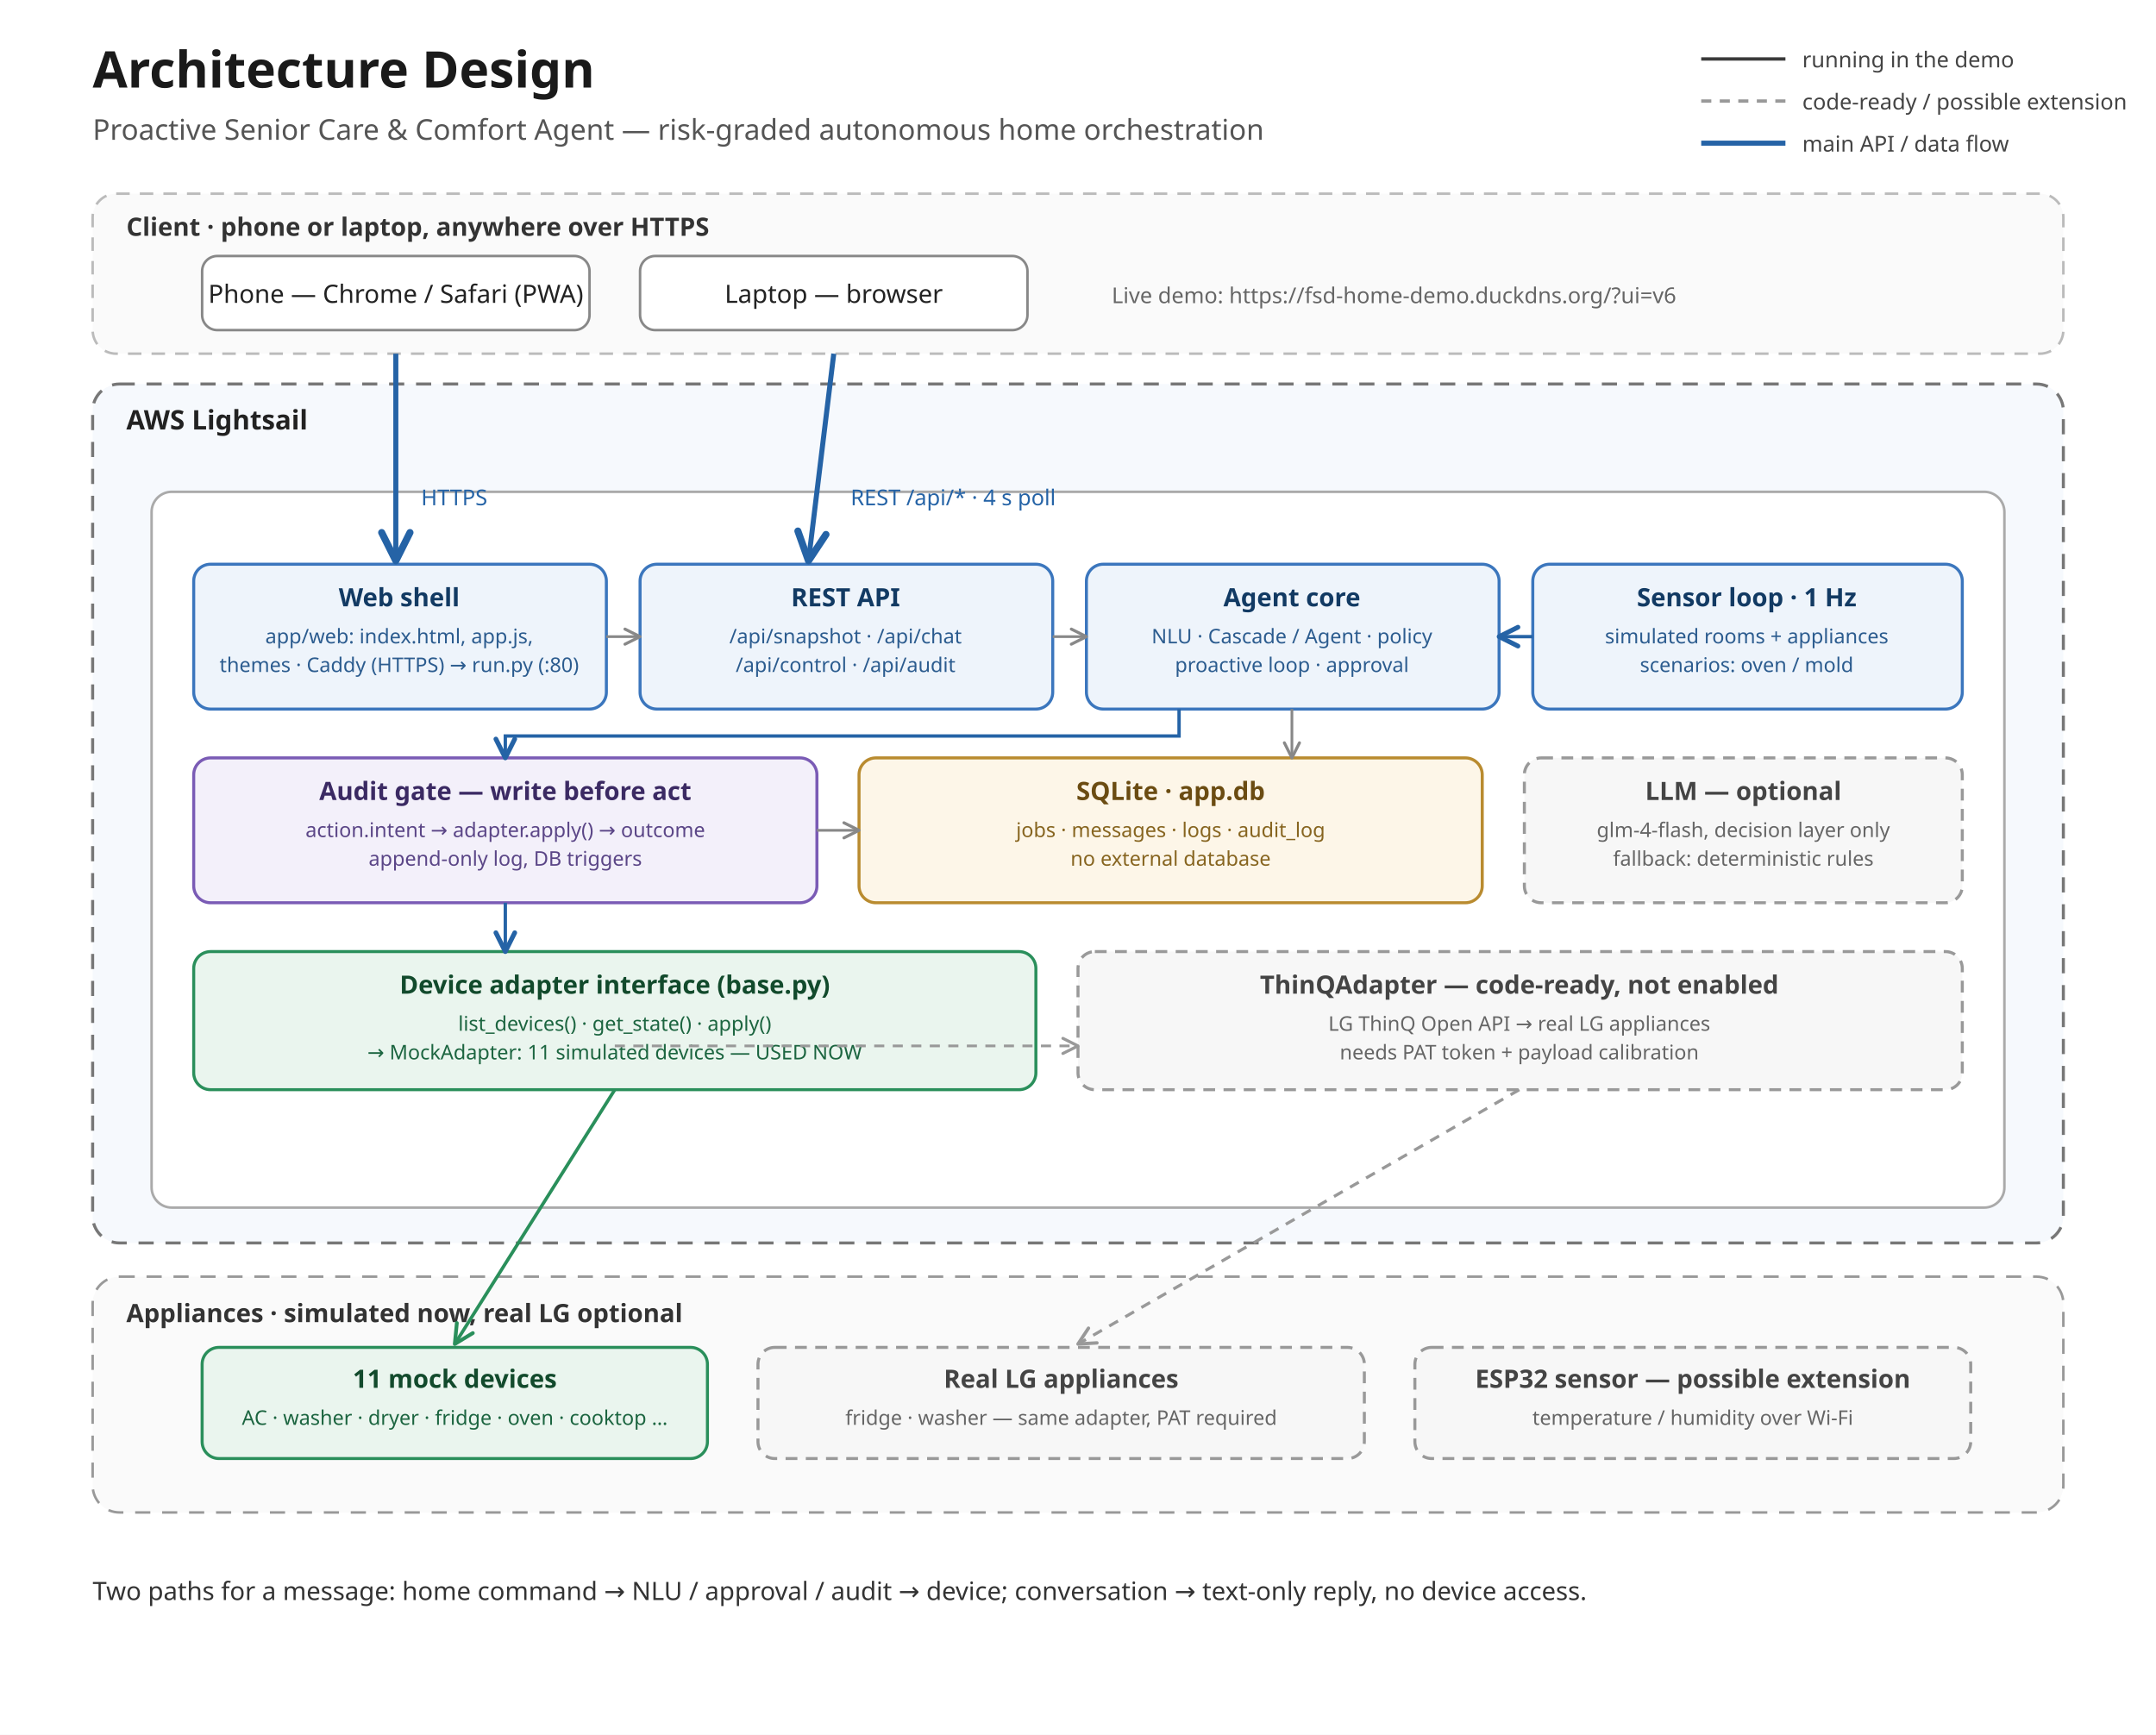
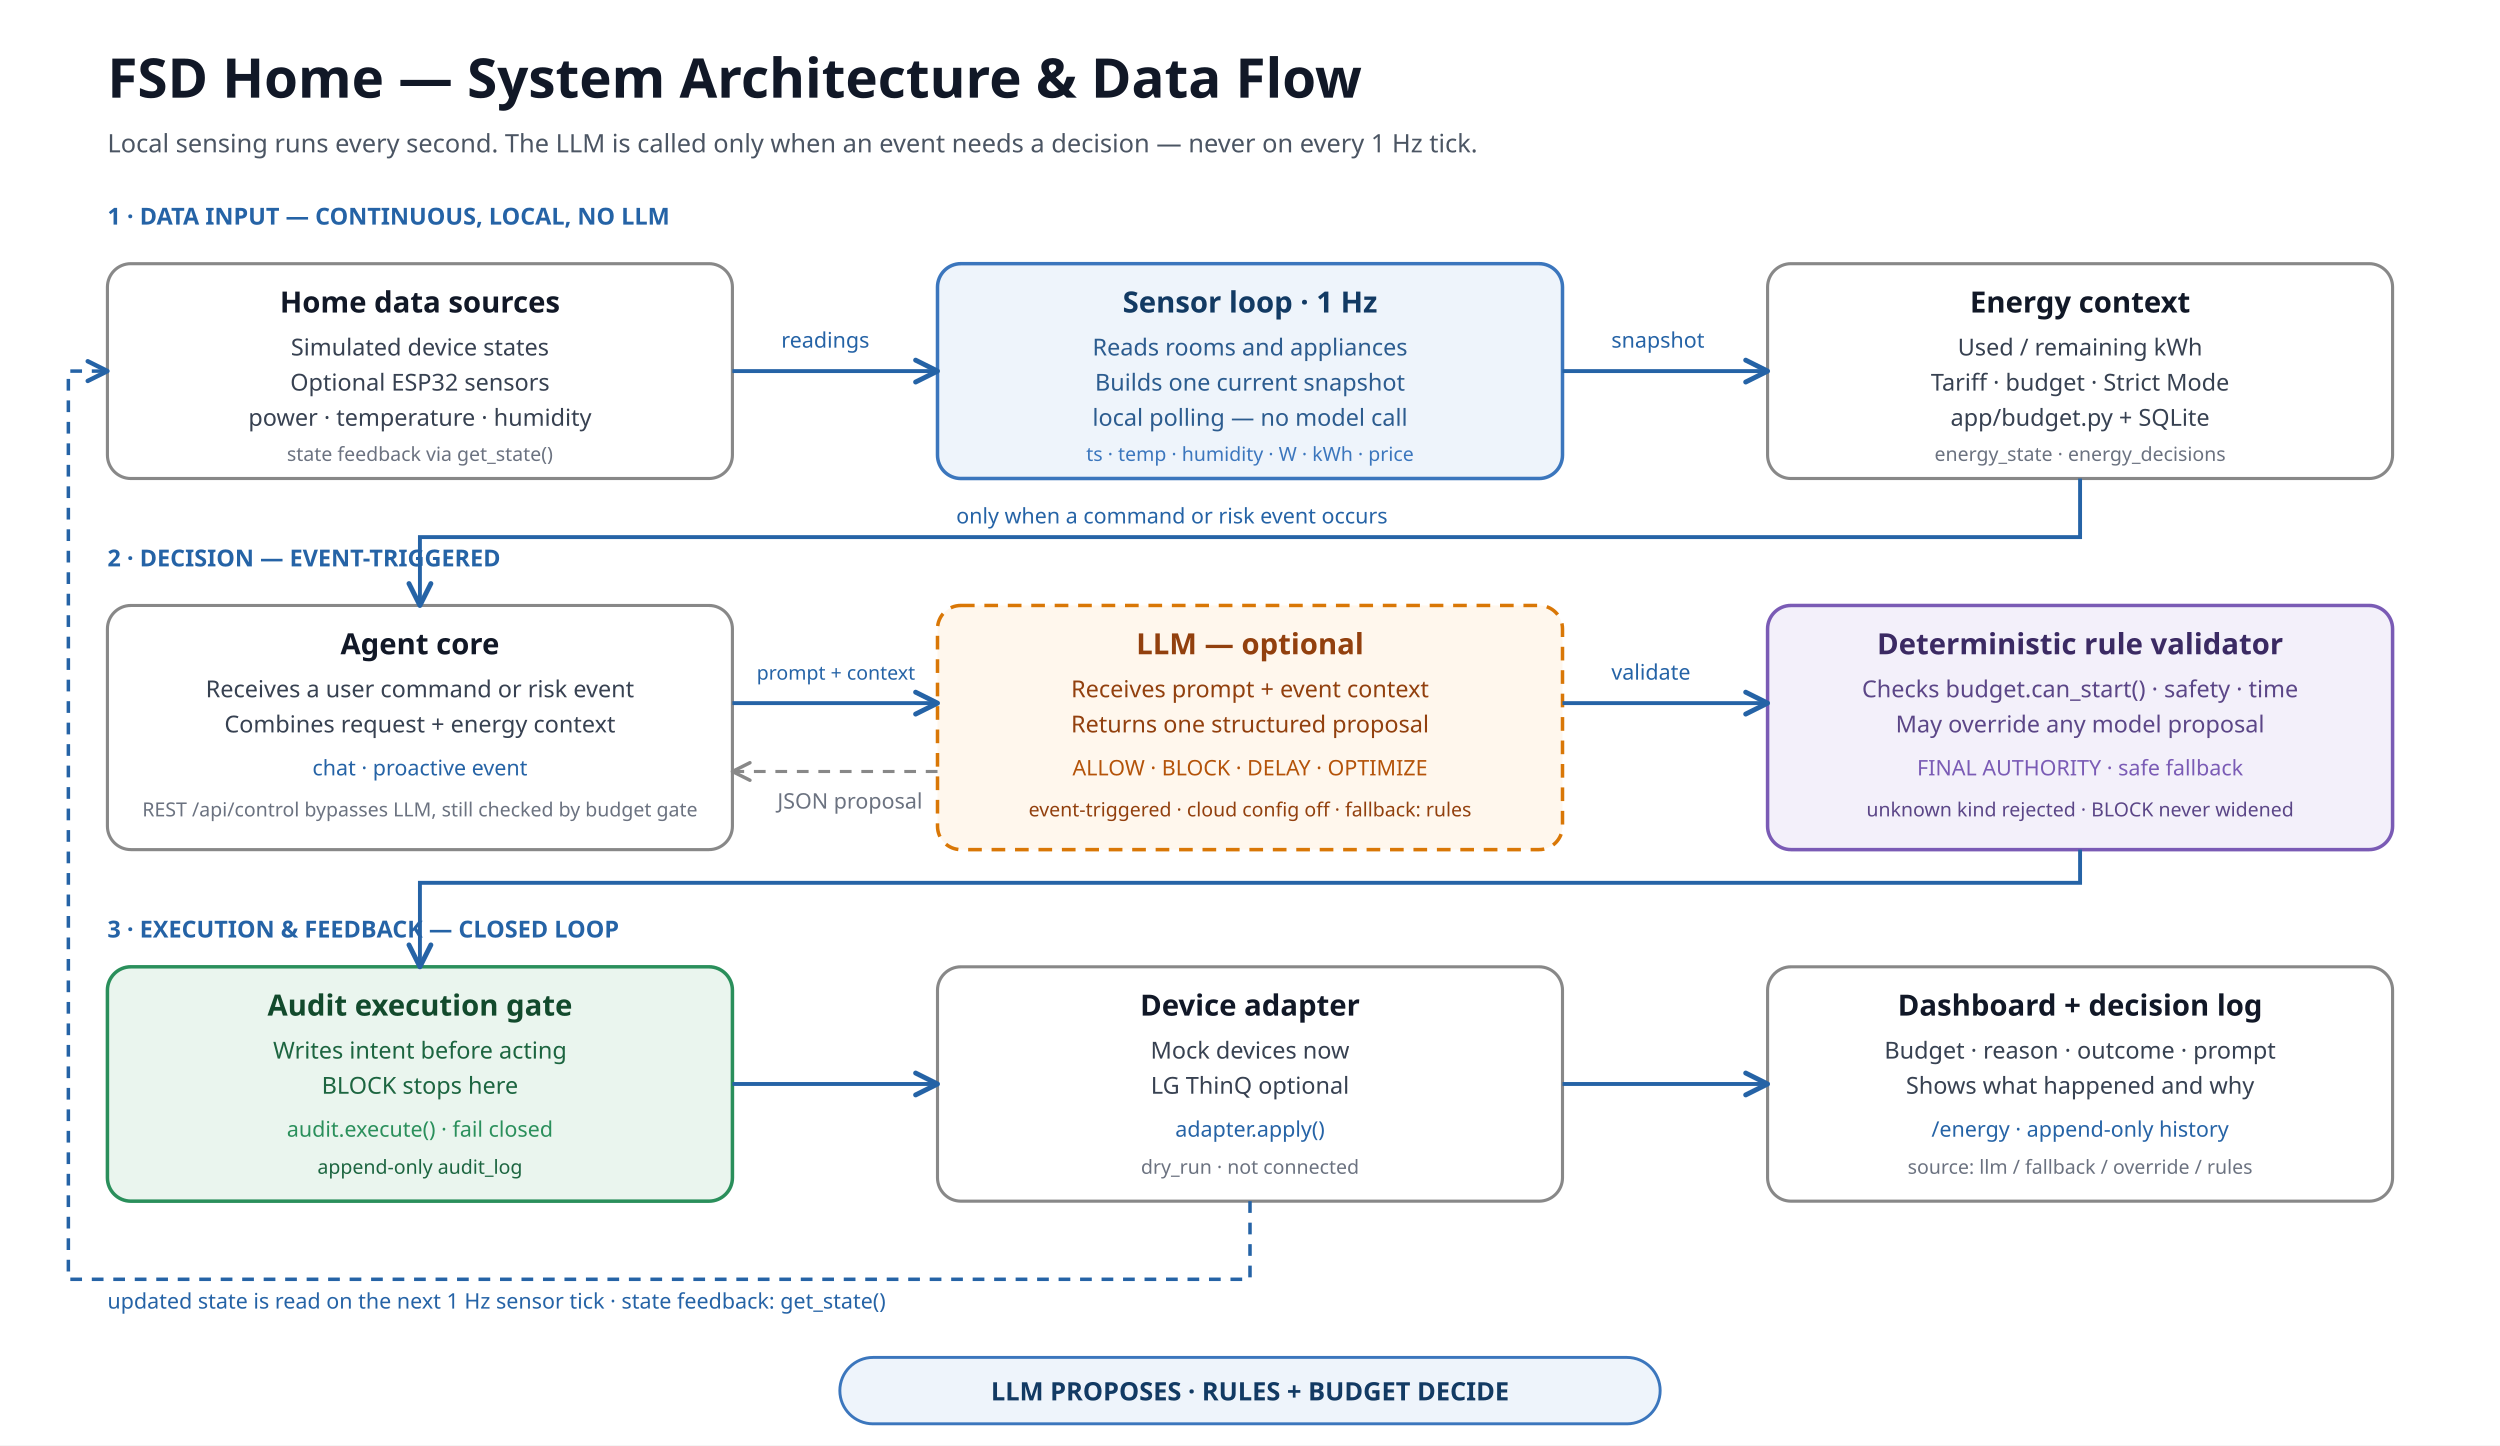
- <svg xmlns="http://www.w3.org/2000/svg" viewBox="0 0 1280 1030" width="1280" height="1030" font-family="Segoe UI, Malgun Gothic, Apple SD Gothic Neo, sans-serif">
+ <svg xmlns="http://www.w3.org/2000/svg" viewBox="0 0 1280 740" width="1280" height="740" font-family="Segoe UI, Malgun Gothic, Apple SD Gothic Neo, sans-serif">
  <defs>
-     <marker id="arr" viewBox="0 0 10 10" refX="9" refY="5" markerWidth="7" markerHeight="7" orient="auto-start-reverse">
-       <path d="M1 1L9 5L1 9" fill="none" stroke="context-stroke" stroke-width="1.6" stroke-linecap="round" stroke-linejoin="round" />
+     <marker id="blue" viewBox="0 0 10 10" refX="9" refY="5" markerWidth="7" markerHeight="7" orient="auto-start-reverse">
+       <path d="M1 1L9 5L1 9" fill="none" stroke="#2563a6" stroke-width="1.8" stroke-linecap="round" stroke-linejoin="round" />
    </marker>
-     <marker id="arrb" viewBox="0 0 10 10" refX="9" refY="5" markerWidth="7" markerHeight="7" orient="auto-start-reverse">
-       <path d="M1 1L9 5L1 9" fill="none" stroke="#2563a6" stroke-width="2" stroke-linecap="round" stroke-linejoin="round" />
+     <marker id="gray" viewBox="0 0 10 10" refX="9" refY="5" markerWidth="7" markerHeight="7" orient="auto-start-reverse">
+       <path d="M1 1L9 5L1 9" fill="none" stroke="#888888" stroke-width="1.6" stroke-linecap="round" stroke-linejoin="round" />
    </marker>
  </defs>
-   <rect x="0" y="0" width="1280" height="1030" fill="#ffffff" />
-   <text x="55" y="52" font-size="30" font-weight="600" fill="#1a1a1a">Architecture Design</text>
-   <text x="55" y="83" font-size="17" fill="#555555">Proactive Senior Care &amp; Comfort Agent — risk-graded autonomous home orchestration</text>
-   <line x1="1010" y1="35" x2="1060" y2="35" stroke="#3a3a3a" stroke-width="2" />
-   <text x="1070" y="40" font-size="13" fill="#444444">running in the demo</text>
-   <line x1="1010" y1="60" x2="1060" y2="60" stroke="#999999" stroke-width="2" stroke-dasharray="6 5" />
-   <text x="1070" y="65" font-size="13" fill="#444444">code-ready / possible extension</text>
-   <line x1="1010" y1="85" x2="1060" y2="85" stroke="#2563a6" stroke-width="3" />
-   <text x="1070" y="90" font-size="13" fill="#444444">main API / data flow</text>
-   <rect x="55" y="115" width="1170" height="95" rx="14" fill="#fafafa" stroke="#bbbbbb" stroke-width="1.5" stroke-dasharray="8 6" />
-   <text x="75" y="140" font-size="15" font-weight="600" fill="#333333">Client · phone or laptop, anywhere over HTTPS</text>
-   <rect x="120" y="152" width="230" height="44" rx="9" fill="#ffffff" stroke="#888888" stroke-width="1.5" />
-   <text x="235" y="174" text-anchor="middle" dominant-baseline="central" font-size="15" fill="#222222">Phone — Chrome / Safari (PWA)</text>
-   <rect x="380" y="152" width="230" height="44" rx="9" fill="#ffffff" stroke="#888888" stroke-width="1.5" />
-   <text x="495" y="174" text-anchor="middle" dominant-baseline="central" font-size="15" fill="#222222">Laptop — browser</text>
-   <text x="660" y="180" font-size="13" fill="#666666">Live demo: https://fsd-home-demo.duckdns.org/?ui=v6</text>
-   <rect x="55" y="228" width="1170" height="510" rx="16" fill="#f6f9fd" stroke="#777777" stroke-width="1.8" stroke-dasharray="9 7" />
-   <text x="75" y="255" font-size="16" font-weight="600" fill="#222222">AWS Lightsail</text>
-   <rect x="90" y="292" width="1100" height="425" rx="12" fill="#ffffff" stroke="#aaaaaa" stroke-width="1.5" />
-   <rect x="115" y="335" width="245" height="86" rx="10" fill="#eef4fb" stroke="#3b76bd" stroke-width="1.8" />
-   <text x="237" y="360" text-anchor="middle" font-size="15" font-weight="600" fill="#123a63">Web shell</text>
-   <text x="237" y="382" text-anchor="middle" font-size="12" fill="#2c5c8f">app/web: index.html, app.js,</text>
-   <text x="237" y="399" text-anchor="middle" font-size="12" fill="#2c5c8f">themes · Caddy (HTTPS) → run.py (:80)</text>
-   <rect x="380" y="335" width="245" height="86" rx="10" fill="#eef4fb" stroke="#3b76bd" stroke-width="1.8" />
-   <text x="502" y="360" text-anchor="middle" font-size="15" font-weight="600" fill="#123a63">REST API</text>
-   <text x="502" y="382" text-anchor="middle" font-size="12" fill="#2c5c8f">/api/snapshot · /api/chat</text>
-   <text x="502" y="399" text-anchor="middle" font-size="12" fill="#2c5c8f">/api/control · /api/audit</text>
-   <rect x="645" y="335" width="245" height="86" rx="10" fill="#eef4fb" stroke="#3b76bd" stroke-width="1.8" />
-   <text x="767" y="360" text-anchor="middle" font-size="15" font-weight="600" fill="#123a63">Agent core</text>
-   <text x="767" y="382" text-anchor="middle" font-size="12" fill="#2c5c8f">NLU · Cascade / Agent · policy</text>
-   <text x="767" y="399" text-anchor="middle" font-size="12" fill="#2c5c8f">proactive loop · approval</text>
-   <rect x="910" y="335" width="255" height="86" rx="10" fill="#eef4fb" stroke="#3b76bd" stroke-width="1.8" />
-   <text x="1037" y="360" text-anchor="middle" font-size="15" font-weight="600" fill="#123a63">Sensor loop · 1 Hz</text>
-   <text x="1037" y="382" text-anchor="middle" font-size="12" fill="#2c5c8f">simulated rooms + appliances</text>
-   <text x="1037" y="399" text-anchor="middle" font-size="12" fill="#2c5c8f">scenarios: oven / mold</text>
-   <rect x="115" y="450" width="370" height="86" rx="10" fill="#f3f0fa" stroke="#7a5bb5" stroke-width="1.8" />
-   <text x="300" y="475" text-anchor="middle" font-size="15" font-weight="600" fill="#3b2a63">Audit gate — write before act</text>
-   <text x="300" y="497" text-anchor="middle" font-size="12" fill="#5b4687">action.intent → adapter.apply() → outcome</text>
-   <text x="300" y="514" text-anchor="middle" font-size="12" fill="#5b4687">append-only log, DB triggers</text>
-   <rect x="510" y="450" width="370" height="86" rx="10" fill="#fdf6e8" stroke="#b98b2f" stroke-width="1.8" />
-   <text x="695" y="475" text-anchor="middle" font-size="15" font-weight="600" fill="#6b4c12">SQLite · app.db</text>
-   <text x="695" y="497" text-anchor="middle" font-size="12" fill="#876520">jobs · messages · logs · audit_log</text>
-   <text x="695" y="514" text-anchor="middle" font-size="12" fill="#876520">no external database</text>
-   <rect x="905" y="450" width="260" height="86" rx="10" fill="#f7f7f7" stroke="#999999" stroke-width="1.8" stroke-dasharray="7 5" />
-   <text x="1035" y="475" text-anchor="middle" font-size="15" font-weight="600" fill="#444444">LLM — optional</text>
-   <text x="1035" y="497" text-anchor="middle" font-size="12" fill="#666666">glm-4-flash, decision layer only</text>
-   <text x="1035" y="514" text-anchor="middle" font-size="12" fill="#666666">fallback: deterministic rules</text>
-   <rect x="115" y="565" width="500" height="82" rx="10" fill="#eaf5ee" stroke="#2a8f5b" stroke-width="1.8" />
-   <text x="365" y="590" text-anchor="middle" font-size="15" font-weight="600" fill="#124a2c">Device adapter interface (base.py)</text>
-   <text x="365" y="612" text-anchor="middle" font-size="12" fill="#1c6540">list_devices() · get_state() · apply()</text>
-   <text x="365" y="629" text-anchor="middle" font-size="12" fill="#1c6540">→ MockAdapter: 11 simulated devices — USED NOW</text>
-   <rect x="640" y="565" width="525" height="82" rx="10" fill="#f7f7f7" stroke="#999999" stroke-width="1.8" stroke-dasharray="7 5" />
-   <text x="902" y="590" text-anchor="middle" font-size="15" font-weight="600" fill="#444444">ThinQAdapter — code-ready, not enabled</text>
-   <text x="902" y="612" text-anchor="middle" font-size="12" fill="#666666">LG ThinQ Open API → real LG appliances</text>
-   <text x="902" y="629" text-anchor="middle" font-size="12" fill="#666666">needs PAT token + payload calibration</text>
-   <line x1="235" y1="210" x2="235" y2="333" stroke="#2563a6" stroke-width="3" marker-end="url(#arrb)" />
-   <text x="250" y="300" font-size="13" fill="#2563a6">HTTPS</text>
-   <line x1="495" y1="210" x2="480" y2="333" stroke="#2563a6" stroke-width="3" marker-end="url(#arrb)" />
-   <text x="505" y="300" font-size="13" fill="#2563a6">REST /api/* · 4 s poll</text>
-   <line x1="360" y1="378" x2="380" y2="378" stroke="#888888" stroke-width="1.6" marker-end="url(#arr)" />
-   <line x1="625" y1="378" x2="645" y2="378" stroke="#888888" stroke-width="1.6" marker-end="url(#arr)" />
-   <line x1="910" y1="378" x2="890" y2="378" stroke="#2563a6" stroke-width="2" marker-end="url(#arrb)" />
-   <path d="M 700 421 L 700 437 L 300 437 L 300 450" fill="none" stroke="#2563a6" stroke-width="2" marker-end="url(#arrb)" />
-   <line x1="767" y1="421" x2="767" y2="450" stroke="#888888" stroke-width="1.6" marker-end="url(#arr)" />
-   <line x1="300" y1="536" x2="300" y2="565" stroke="#2563a6" stroke-width="2" marker-end="url(#arrb)" />
-   <line x1="485" y1="493" x2="510" y2="493" stroke="#888888" stroke-width="1.6" marker-end="url(#arr)" />
-   <line x1="365" y1="621" x2="640" y2="621" stroke="#999999" stroke-width="1.6" stroke-dasharray="6 5" marker-end="url(#arr)" />
-   <rect x="55" y="758" width="1170" height="140" rx="16" fill="#fafafa" stroke="#999999" stroke-width="1.5" stroke-dasharray="9 7" />
-   <text x="75" y="785" font-size="15" font-weight="600" fill="#333333">Appliances · simulated now, real LG optional</text>
-   <rect x="120" y="800" width="300" height="66" rx="10" fill="#eaf5ee" stroke="#2a8f5b" stroke-width="1.8" />
-   <text x="270" y="824" text-anchor="middle" font-size="15" font-weight="600" fill="#124a2c">11 mock devices</text>
-   <text x="270" y="846" text-anchor="middle" font-size="12" fill="#1c6540">AC · washer · dryer · fridge · oven · cooktop …</text>
-   <rect x="450" y="800" width="360" height="66" rx="10" fill="#f7f7f7" stroke="#999999" stroke-width="1.8" stroke-dasharray="7 5" />
-   <text x="630" y="824" text-anchor="middle" font-size="15" font-weight="600" fill="#444444">Real LG appliances</text>
-   <text x="630" y="846" text-anchor="middle" font-size="12" fill="#666666">fridge · washer — same adapter, PAT required</text>
-   <rect x="840" y="800" width="330" height="66" rx="10" fill="#f7f7f7" stroke="#999999" stroke-width="1.8" stroke-dasharray="7 5" />
-   <text x="1005" y="824" text-anchor="middle" font-size="15" font-weight="600" fill="#444444">ESP32 sensor — possible extension</text>
-   <text x="1005" y="846" text-anchor="middle" font-size="12" fill="#666666">temperature / humidity over Wi-Fi</text>
-   <line x1="365" y1="647" x2="270" y2="798" stroke="#2a8f5b" stroke-width="2" marker-end="url(#arr)" />
-   <line x1="902" y1="647" x2="640" y2="798" stroke="#999999" stroke-width="1.8" stroke-dasharray="6 5" marker-end="url(#arr)" />
-   <text x="55" y="950" font-size="15" fill="#333333">Two paths for a message: home command → NLU / approval / audit → device; conversation → text-only reply, no device access.</text>
+   <rect x="0" y="0" width="1280" height="740" fill="#ffffff" />
+   <text x="55" y="50" font-size="28" font-weight="600" fill="#111827">FSD Home — System Architecture &amp; Data Flow</text>
+   <text x="55" y="78" font-size="13" fill="#4b5563">Local sensing runs every second. The LLM is called only when an event needs a decision — never on every 1 Hz tick.</text>
+   <text x="55" y="115" font-size="12" font-weight="600" fill="#2563a6">1 · DATA INPUT — CONTINUOUS, LOCAL, NO LLM</text>
+   <rect x="55" y="135" width="320" height="110" rx="12" fill="#ffffff" stroke="#888888" stroke-width="1.6" />
+   <text x="215" y="160" text-anchor="middle" font-size="15" font-weight="600" fill="#111827">Home data sources</text>
+   <text x="215" y="182" text-anchor="middle" font-size="12" fill="#374151">Simulated device states</text>
+   <text x="215" y="200" text-anchor="middle" font-size="12" fill="#374151">Optional ESP32 sensors</text>
+   <text x="215" y="218" text-anchor="middle" font-size="12" fill="#374151">power · temperature · humidity</text>
+   <text x="215" y="236" text-anchor="middle" font-size="10" fill="#6b7280">state feedback via get_state()</text>
+   <rect x="480" y="135" width="320" height="110" rx="12" fill="#eef4fb" stroke="#3b76bd" stroke-width="1.8" />
+   <text x="640" y="160" text-anchor="middle" font-size="15" font-weight="600" fill="#123a63">Sensor loop · 1 Hz</text>
+   <text x="640" y="182" text-anchor="middle" font-size="12" fill="#2c5c8f">Reads rooms and appliances</text>
+   <text x="640" y="200" text-anchor="middle" font-size="12" fill="#2c5c8f">Builds one current snapshot</text>
+   <text x="640" y="218" text-anchor="middle" font-size="12" fill="#2c5c8f">local polling — no model call</text>
+   <text x="640" y="236" text-anchor="middle" font-size="10" fill="#3b76bd">ts · temp · humidity · W · kWh · price</text>
+   <rect x="905" y="135" width="320" height="110" rx="12" fill="#ffffff" stroke="#888888" stroke-width="1.6" />
+   <text x="1065" y="160" text-anchor="middle" font-size="15" font-weight="600" fill="#111827">Energy context</text>
+   <text x="1065" y="182" text-anchor="middle" font-size="12" fill="#374151">Used / remaining kWh</text>
+   <text x="1065" y="200" text-anchor="middle" font-size="12" fill="#374151">Tariff · budget · Strict Mode</text>
+   <text x="1065" y="218" text-anchor="middle" font-size="12" fill="#374151">app/budget.py + SQLite</text>
+   <text x="1065" y="236" text-anchor="middle" font-size="10" fill="#6b7280">energy_state · energy_decisions</text>
+   <line x1="375" y1="190" x2="480" y2="190" stroke="#2563a6" stroke-width="2" marker-end="url(#blue)" />
+   <text x="400" y="178" font-size="11" fill="#2563a6">readings</text>
+   <line x1="800" y1="190" x2="905" y2="190" stroke="#2563a6" stroke-width="2" marker-end="url(#blue)" />
+   <text x="825" y="178" font-size="11" fill="#2563a6">snapshot</text>
+   <text x="55" y="290" font-size="12" font-weight="600" fill="#2563a6">2 · DECISION — EVENT-TRIGGERED</text>
+   <rect x="55" y="310" width="320" height="125" rx="12" fill="#ffffff" stroke="#888888" stroke-width="1.6" />
+   <text x="215" y="335" text-anchor="middle" font-size="15" font-weight="600" fill="#111827">Agent core</text>
+   <text x="215" y="357" text-anchor="middle" font-size="12" fill="#374151">Receives a user command or risk event</text>
+   <text x="215" y="375" text-anchor="middle" font-size="12" fill="#374151">Combines request + energy context</text>
+   <text x="215" y="397" text-anchor="middle" font-size="11" fill="#2563a6">chat · proactive event</text>
+   <text x="215" y="418" text-anchor="middle" font-size="10" fill="#6b7280">REST /api/control bypasses LLM, still checked by budget gate</text>
+   <rect x="480" y="310" width="320" height="125" rx="12" fill="#fff7ed" stroke="#d97706" stroke-width="1.8" stroke-dasharray="7 5" />
+   <text x="640" y="335" text-anchor="middle" font-size="15" font-weight="600" fill="#92400e">LLM — optional</text>
+   <text x="640" y="357" text-anchor="middle" font-size="12" fill="#92400e">Receives prompt + event context</text>
+   <text x="640" y="375" text-anchor="middle" font-size="12" fill="#92400e">Returns one structured proposal</text>
+   <text x="640" y="397" text-anchor="middle" font-size="11" fill="#b45309">ALLOW · BLOCK · DELAY · OPTIMIZE</text>
+   <text x="640" y="418" text-anchor="middle" font-size="10" fill="#92400e">event-triggered · cloud config off · fallback: rules</text>
+   <rect x="905" y="310" width="320" height="125" rx="12" fill="#f3f0fa" stroke="#7a5bb5" stroke-width="1.8" />
+   <text x="1065" y="335" text-anchor="middle" font-size="15" font-weight="600" fill="#3b2a63">Deterministic rule validator</text>
+   <text x="1065" y="357" text-anchor="middle" font-size="12" fill="#5b4687">Checks budget.can_start() · safety · time</text>
+   <text x="1065" y="375" text-anchor="middle" font-size="12" fill="#5b4687">May override any model proposal</text>
+   <text x="1065" y="397" text-anchor="middle" font-size="11" fill="#7a5bb5">FINAL AUTHORITY · safe fallback</text>
+   <text x="1065" y="418" text-anchor="middle" font-size="10" fill="#5b4687">unknown kind rejected · BLOCK never widened</text>
+   <path d="M 1065 245 L 1065 275 L 215 275 L 215 310" fill="none" stroke="#2563a6" stroke-width="2" marker-end="url(#blue)" />
+   <text x="600" y="268" text-anchor="middle" font-size="11" fill="#2563a6">only when a command or risk event occurs</text>
+   <line x1="375" y1="360" x2="480" y2="360" stroke="#2563a6" stroke-width="2" marker-end="url(#blue)" />
+   <text x="428" y="348" text-anchor="middle" font-size="10" fill="#2563a6">prompt + context</text>
+   <line x1="480" y1="395" x2="375" y2="395" stroke="#888888" stroke-width="1.6" stroke-dasharray="6 5" marker-end="url(#gray)" />
+   <text x="398" y="414" font-size="11" fill="#6b7280">JSON proposal</text>
+   <line x1="800" y1="360" x2="905" y2="360" stroke="#2563a6" stroke-width="2" marker-end="url(#blue)" />
+   <text x="825" y="348" font-size="11" fill="#2563a6">validate</text>
+   <text x="55" y="480" font-size="12" font-weight="600" fill="#2563a6">3 · EXECUTION &amp; FEEDBACK — CLOSED LOOP</text>
+   <rect x="55" y="495" width="320" height="120" rx="12" fill="#eaf5ee" stroke="#2a8f5b" stroke-width="1.8" />
+   <text x="215" y="520" text-anchor="middle" font-size="15" font-weight="600" fill="#124a2c">Audit execution gate</text>
+   <text x="215" y="542" text-anchor="middle" font-size="12" fill="#1c6540">Writes intent before acting</text>
+   <text x="215" y="560" text-anchor="middle" font-size="12" fill="#1c6540">BLOCK stops here</text>
+   <text x="215" y="582" text-anchor="middle" font-size="11" fill="#2a8f5b">audit.execute() · fail closed</text>
+   <text x="215" y="601" text-anchor="middle" font-size="10" fill="#1c6540">append-only audit_log</text>
+   <rect x="480" y="495" width="320" height="120" rx="12" fill="#ffffff" stroke="#888888" stroke-width="1.6" />
+   <text x="640" y="520" text-anchor="middle" font-size="15" font-weight="600" fill="#111827">Device adapter</text>
+   <text x="640" y="542" text-anchor="middle" font-size="12" fill="#374151">Mock devices now</text>
+   <text x="640" y="560" text-anchor="middle" font-size="12" fill="#374151">LG ThinQ optional</text>
+   <text x="640" y="582" text-anchor="middle" font-size="11" fill="#2563a6">adapter.apply()</text>
+   <text x="640" y="601" text-anchor="middle" font-size="10" fill="#6b7280">dry_run · not connected</text>
+   <rect x="905" y="495" width="320" height="120" rx="12" fill="#ffffff" stroke="#888888" stroke-width="1.6" />
+   <text x="1065" y="520" text-anchor="middle" font-size="15" font-weight="600" fill="#111827">Dashboard + decision log</text>
+   <text x="1065" y="542" text-anchor="middle" font-size="12" fill="#374151">Budget · reason · outcome · prompt</text>
+   <text x="1065" y="560" text-anchor="middle" font-size="12" fill="#374151">Shows what happened and why</text>
+   <text x="1065" y="582" text-anchor="middle" font-size="11" fill="#2563a6">/energy · append-only history</text>
+   <text x="1065" y="601" text-anchor="middle" font-size="10" fill="#6b7280">source: llm / fallback / override / rules</text>
+   <path d="M 1065 435 L 1065 452 L 215 452 L 215 495" fill="none" stroke="#2563a6" stroke-width="2" marker-end="url(#blue)" />
+   <line x1="375" y1="555" x2="480" y2="555" stroke="#2563a6" stroke-width="2" marker-end="url(#blue)" />
+   <line x1="800" y1="555" x2="905" y2="555" stroke="#2563a6" stroke-width="2" marker-end="url(#blue)" />
+   <path d="M 640 615 L 640 655 L 35 655 L 35 190 L 55 190" fill="none" stroke="#2563a6" stroke-width="1.8" stroke-dasharray="6 5" marker-end="url(#blue)" />
+   <text x="55" y="670" font-size="11" fill="#2563a6">updated state is read on the next 1 Hz sensor tick · state feedback: get_state()</text>
+   <rect x="430" y="695" width="420" height="34" rx="17" fill="#eef4fb" stroke="#3b76bd" stroke-width="1.5" />
+   <text x="640" y="717" text-anchor="middle" font-size="13" font-weight="600" fill="#123a63">LLM PROPOSES · RULES + BUDGET DECIDE</text>
</svg>
